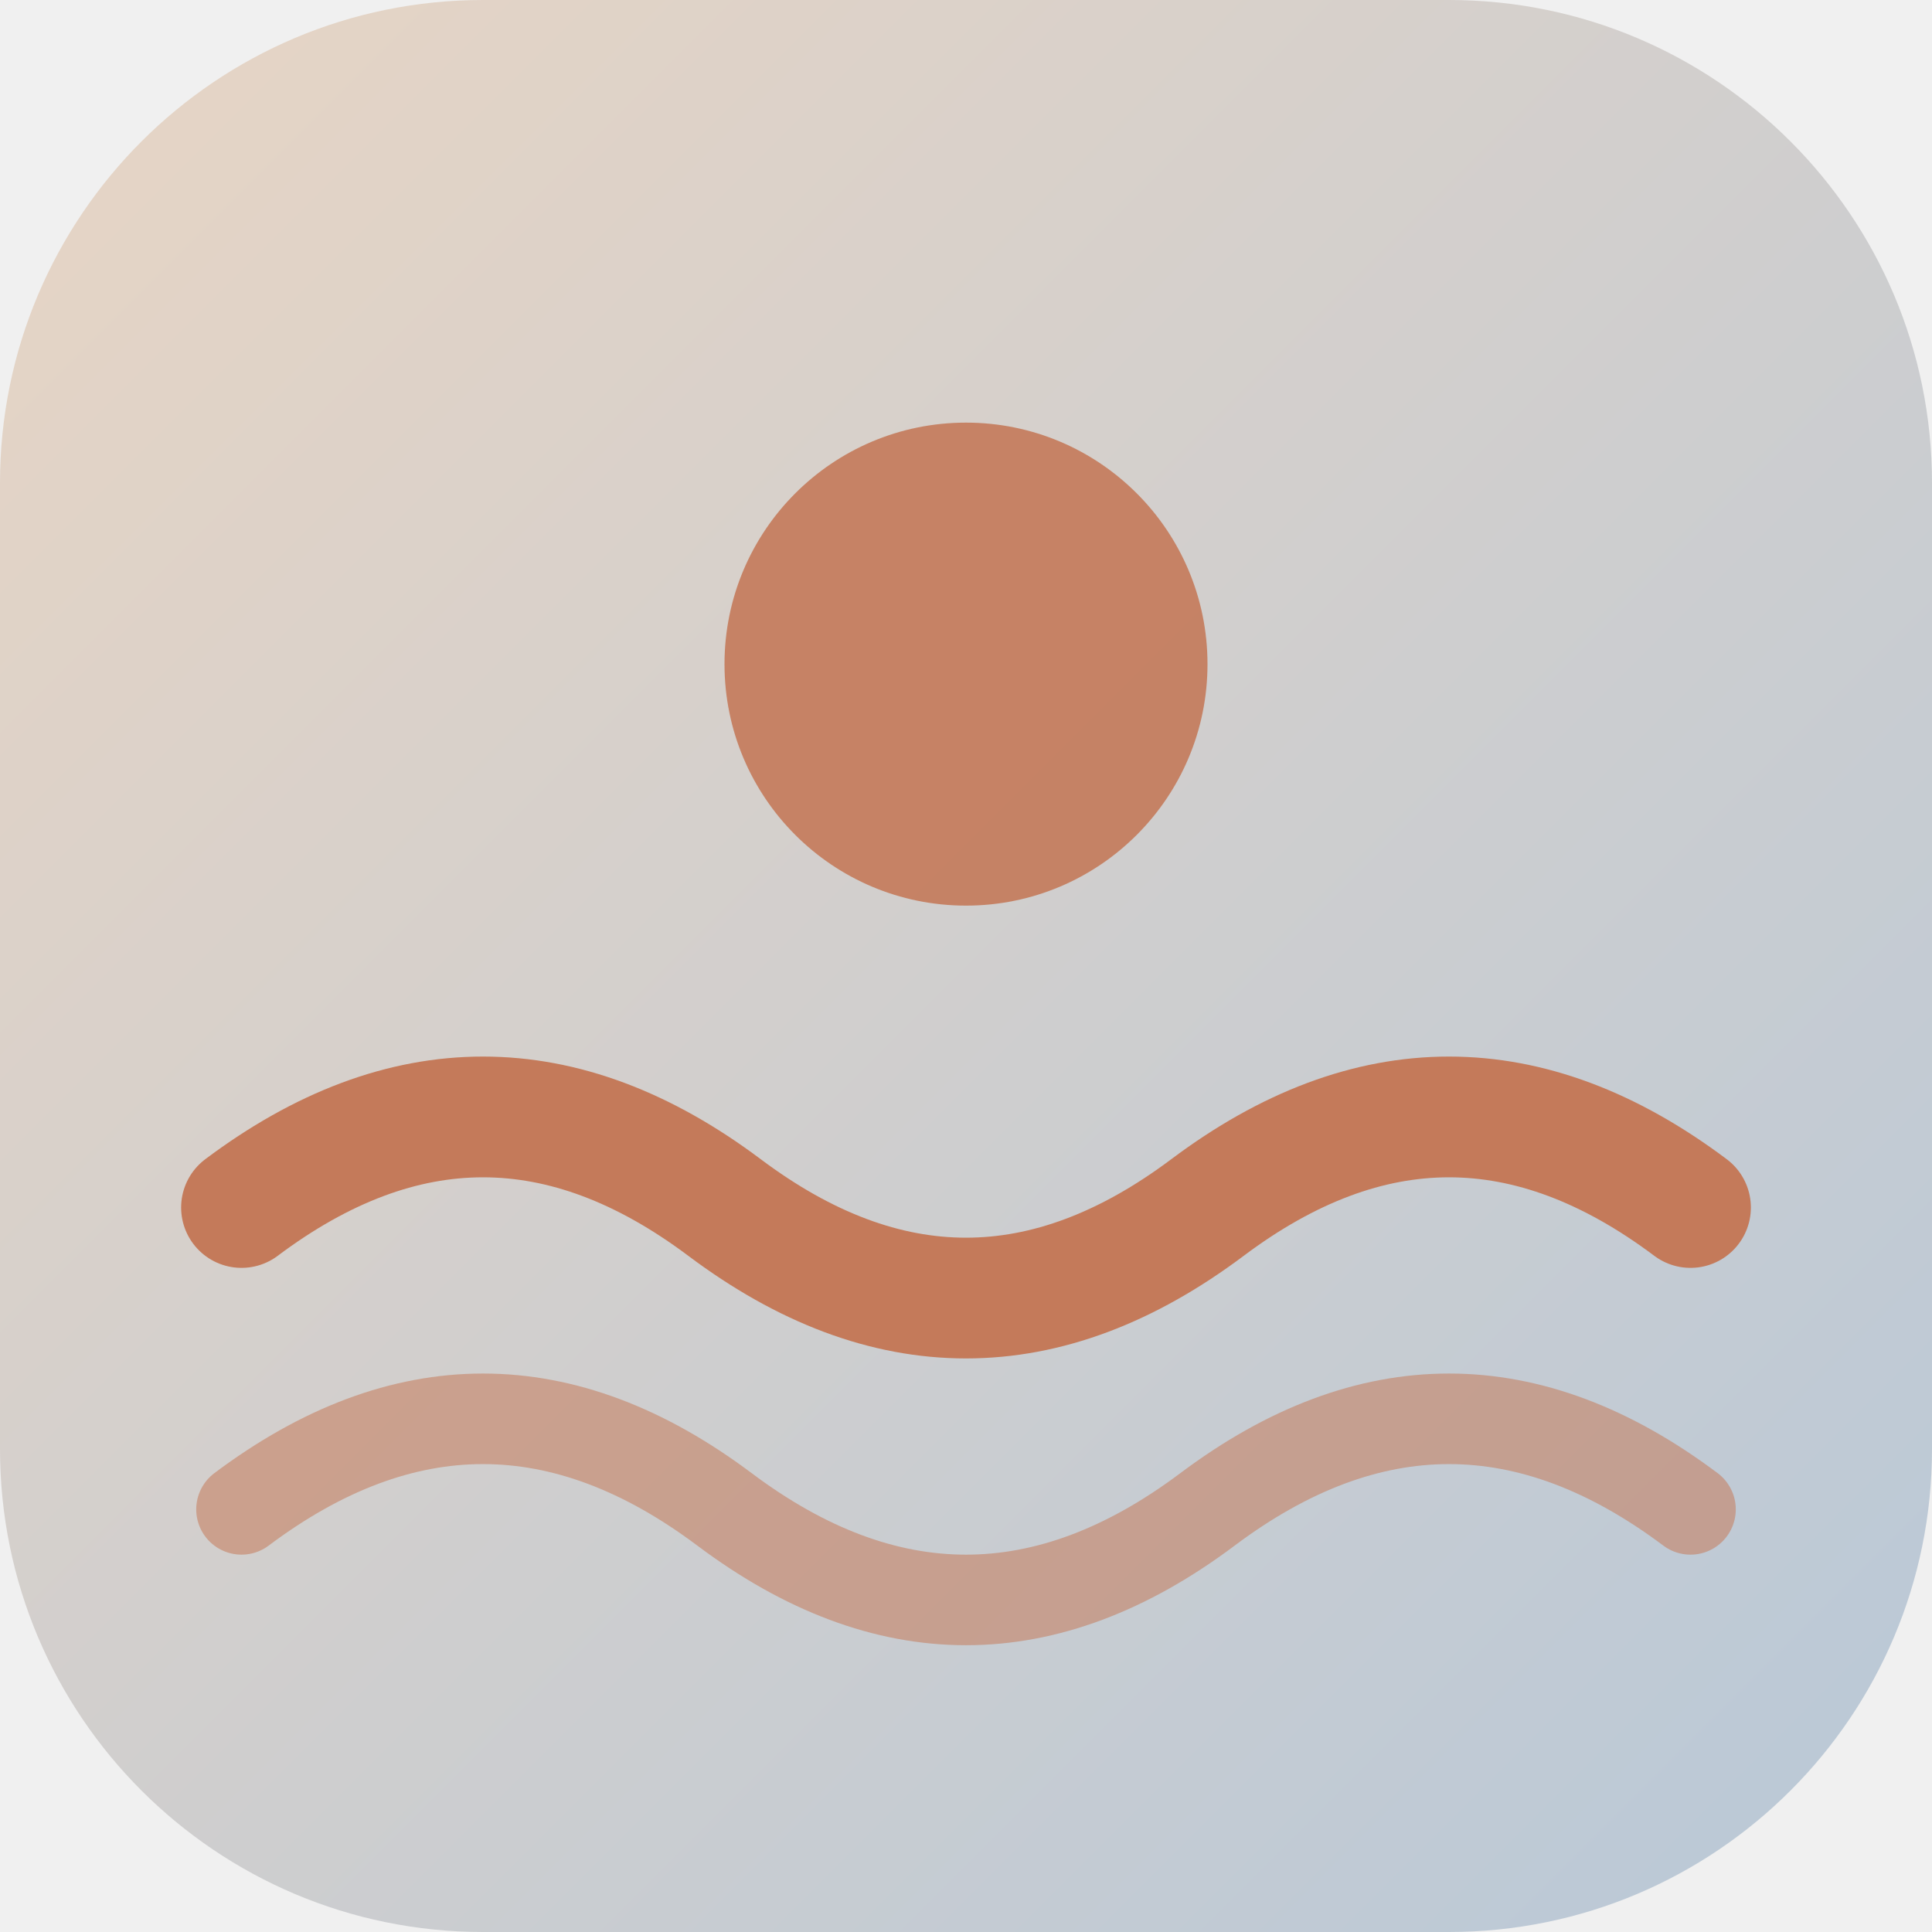
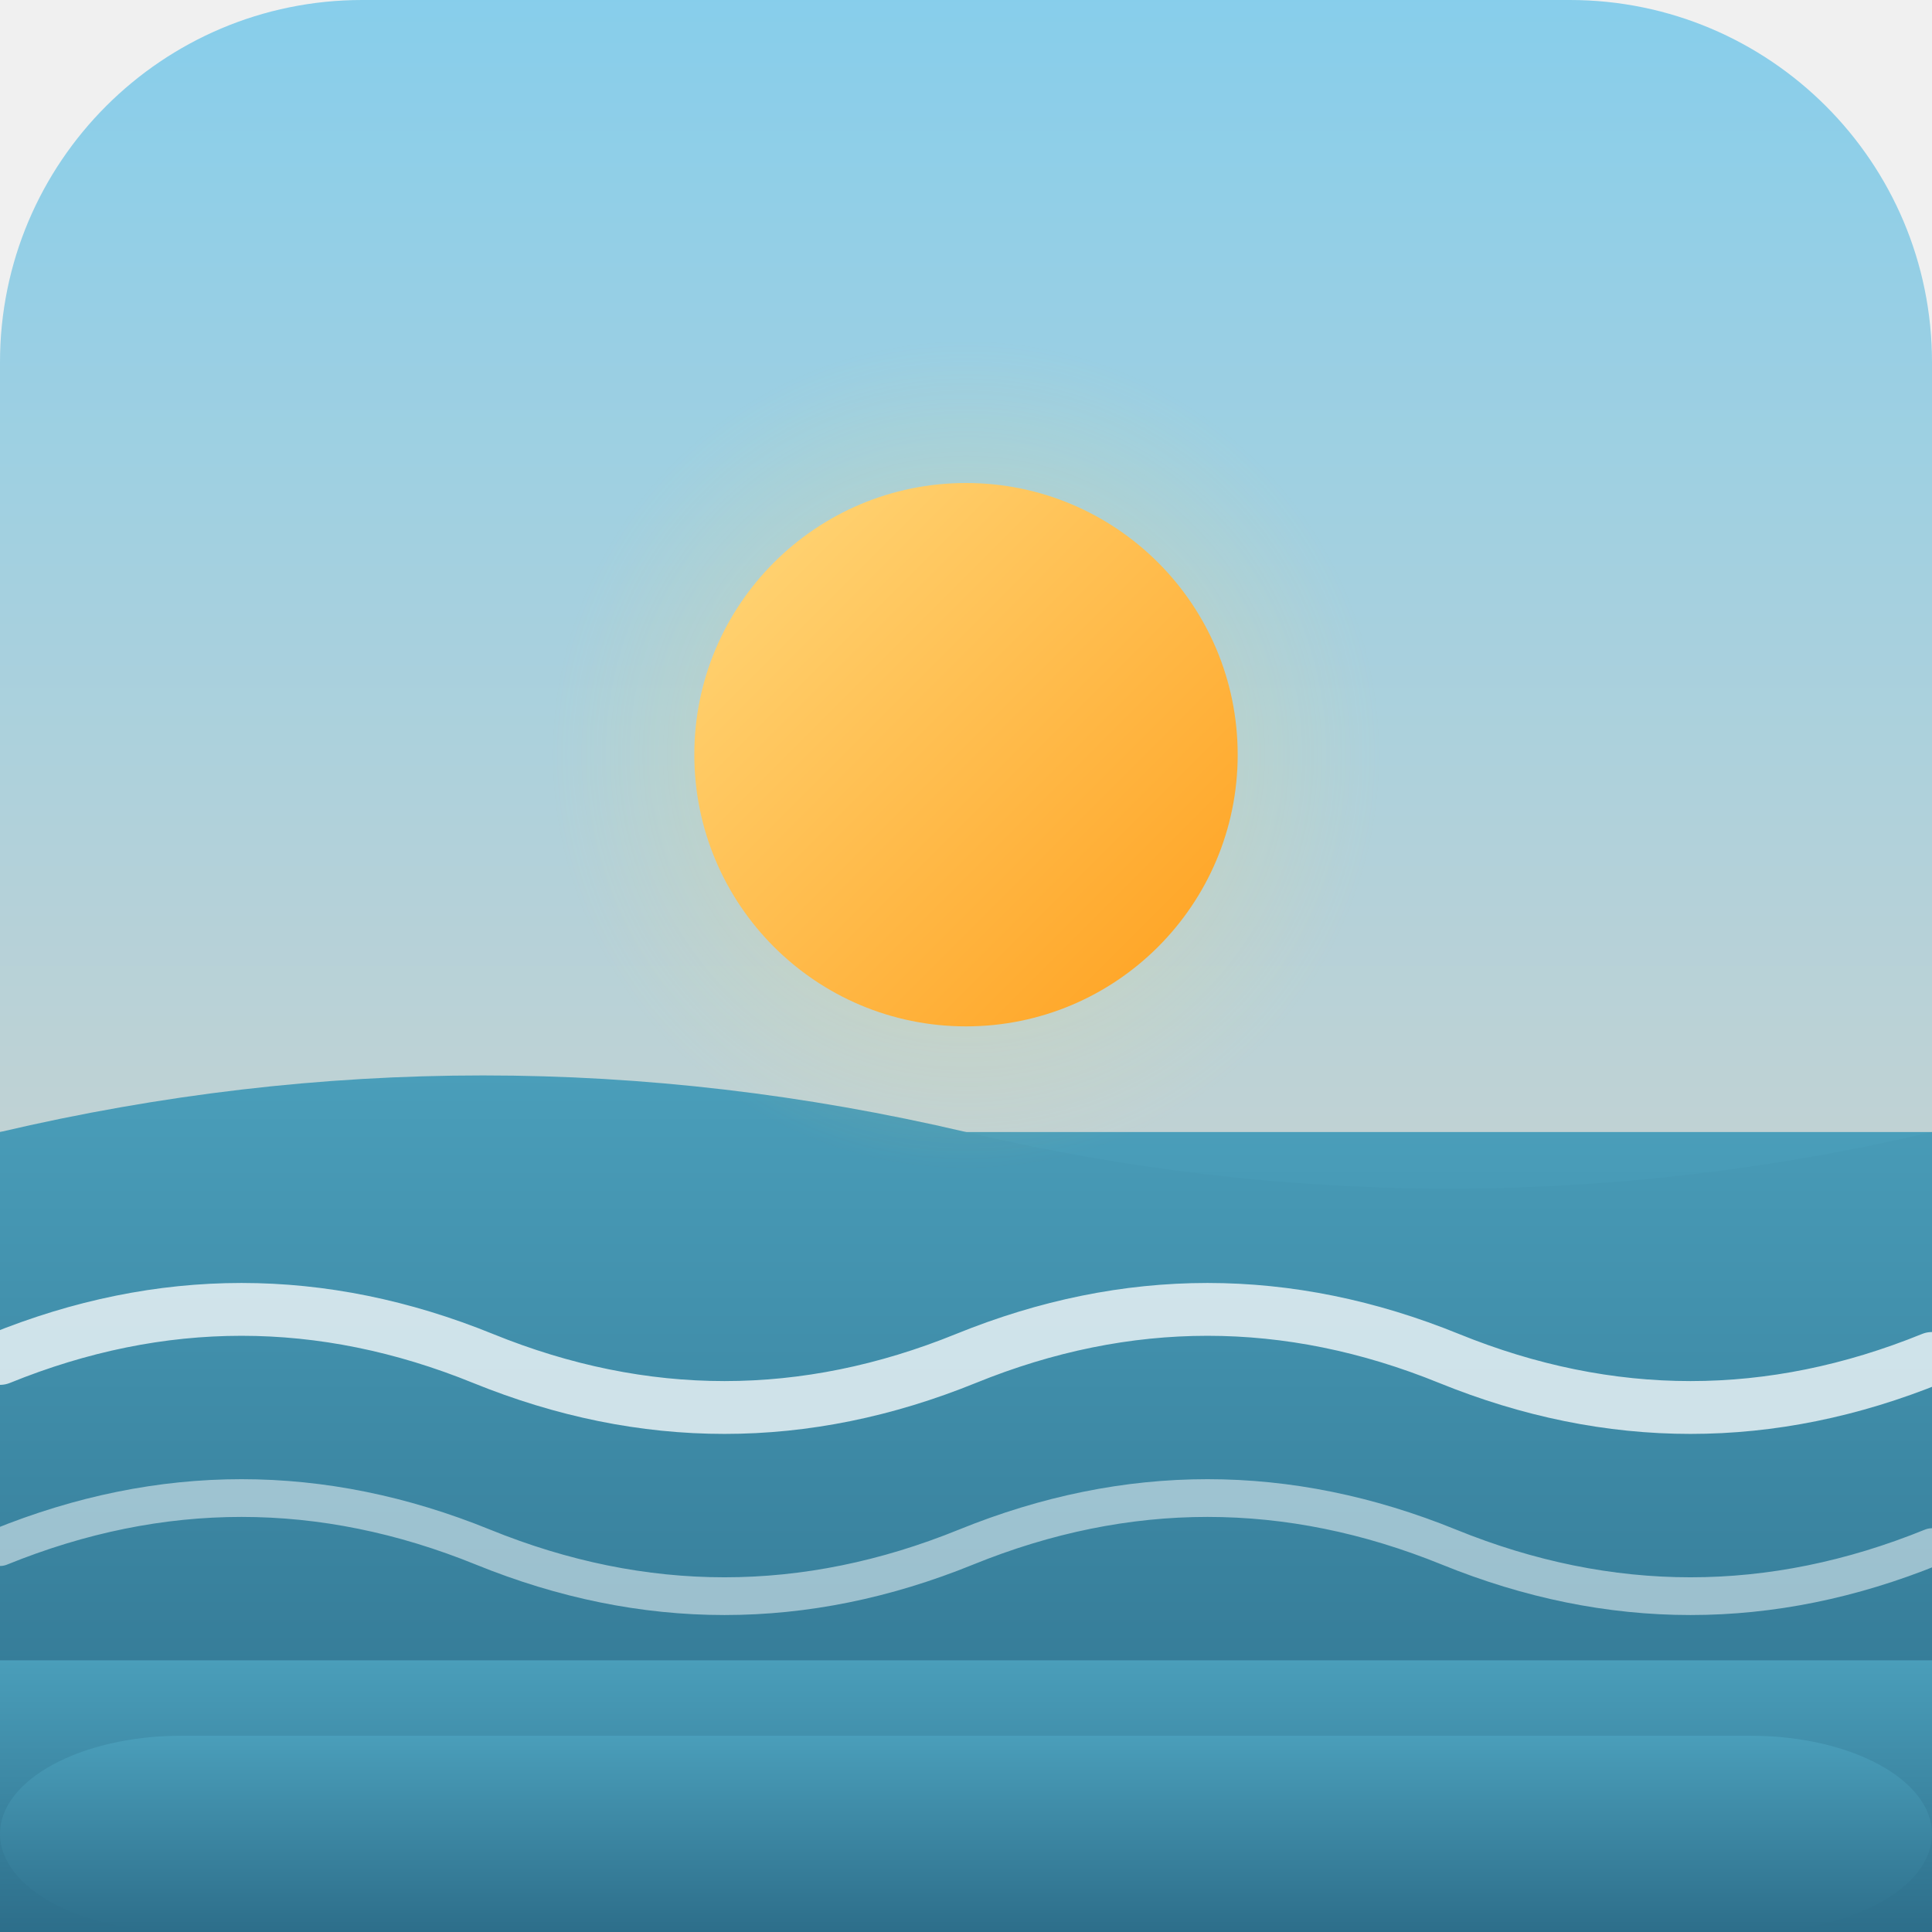
- <svg xmlns="http://www.w3.org/2000/svg" viewBox="0 0 32 32">
+ <svg xmlns="http://www.w3.org/2000/svg" viewBox="0 0 512 512">
  <defs>
-     <linearGradient id="bg" x1="0%" y1="0%" x2="100%" y2="100%">
-       <stop offset="0%" stop-color="#e8d5c4" />
-       <stop offset="100%" stop-color="#b8c8d8" />
+     <linearGradient id="sky" x1="0%" y1="0%" x2="0%" y2="100%">
+       <stop offset="0%" stop-color="#87CEEB" />
+       <stop offset="100%" stop-color="#e8d5c4" />
    </linearGradient>
+     <linearGradient id="ocean" x1="0%" y1="0%" x2="0%" y2="100%">
+       <stop offset="0%" stop-color="#4a9eba" />
+       <stop offset="100%" stop-color="#2d6e8a" />
+     </linearGradient>
+     <linearGradient id="sun" x1="0%" y1="0%" x2="100%" y2="100%">
+       <stop offset="0%" stop-color="#FFD97D" />
+       <stop offset="100%" stop-color="#FF9F1C" />
+     </linearGradient>
+     <radialGradient id="sunGlow" cx="50%" cy="50%" r="50%">
+       <stop offset="0%" stop-color="#FFD97D" stop-opacity="0.4" />
+       <stop offset="100%" stop-color="#FFD97D" stop-opacity="0" />
+     </radialGradient>
  </defs>
-   <rect width="32" height="32" rx="8" fill="url(#bg)" />
-   <circle cx="16" cy="11" r="4" fill="#c47a5a" opacity="0.9" />
-   <path d="M4 20 Q8 17 12 20 Q16 23 20 20 Q24 17 28 20" stroke="#c47a5a" stroke-width="2" fill="none" stroke-linecap="round" />
-   <path d="M4 25 Q8 22 12 25 Q16 28 20 25 Q24 22 28 25" stroke="#c47a5a" stroke-width="1.5" fill="none" stroke-linecap="round" opacity="0.55" />
+   <rect width="512" height="512" rx="96" fill="url(#sky)" />
+   <rect x="0" y="300" width="512" height="212" rx="0" fill="url(#ocean)" />
+   <path d="M0 300 Q128 270 256 300 Q384 330 512 300 L512 512 L0 512 Z" fill="url(#ocean)" />
+   <circle cx="256" cy="200" r="110" fill="url(#sunGlow)" />
+   <circle cx="256" cy="200" r="72" fill="url(#sun)" />
+   <path d="M0 360 Q64 334 128 360 Q192 386 256 360 Q320 334 384 360 Q448 386 512 360" stroke="white" stroke-width="14" fill="none" stroke-linecap="round" opacity="0.75" />
+   <path d="M0 410 Q64 384 128 410 Q192 436 256 410 Q320 384 384 410 Q448 436 512 410" stroke="white" stroke-width="10" fill="none" stroke-linecap="round" opacity="0.5" />
+   <path d="M0 455 Q64 434 128 455 Q192 476 256 455 Q320 434 384 455 Q448 476 512 455" stroke="white" stroke-width="7" fill="none" stroke-linecap="round" opacity="0.35" />
+   <rect x="0" y="440" width="512" height="72" rx="0" fill="url(#ocean)" />
+   <rect x="0" y="460" width="512" height="52" rx="48" fill="url(#ocean)" />
</svg>
